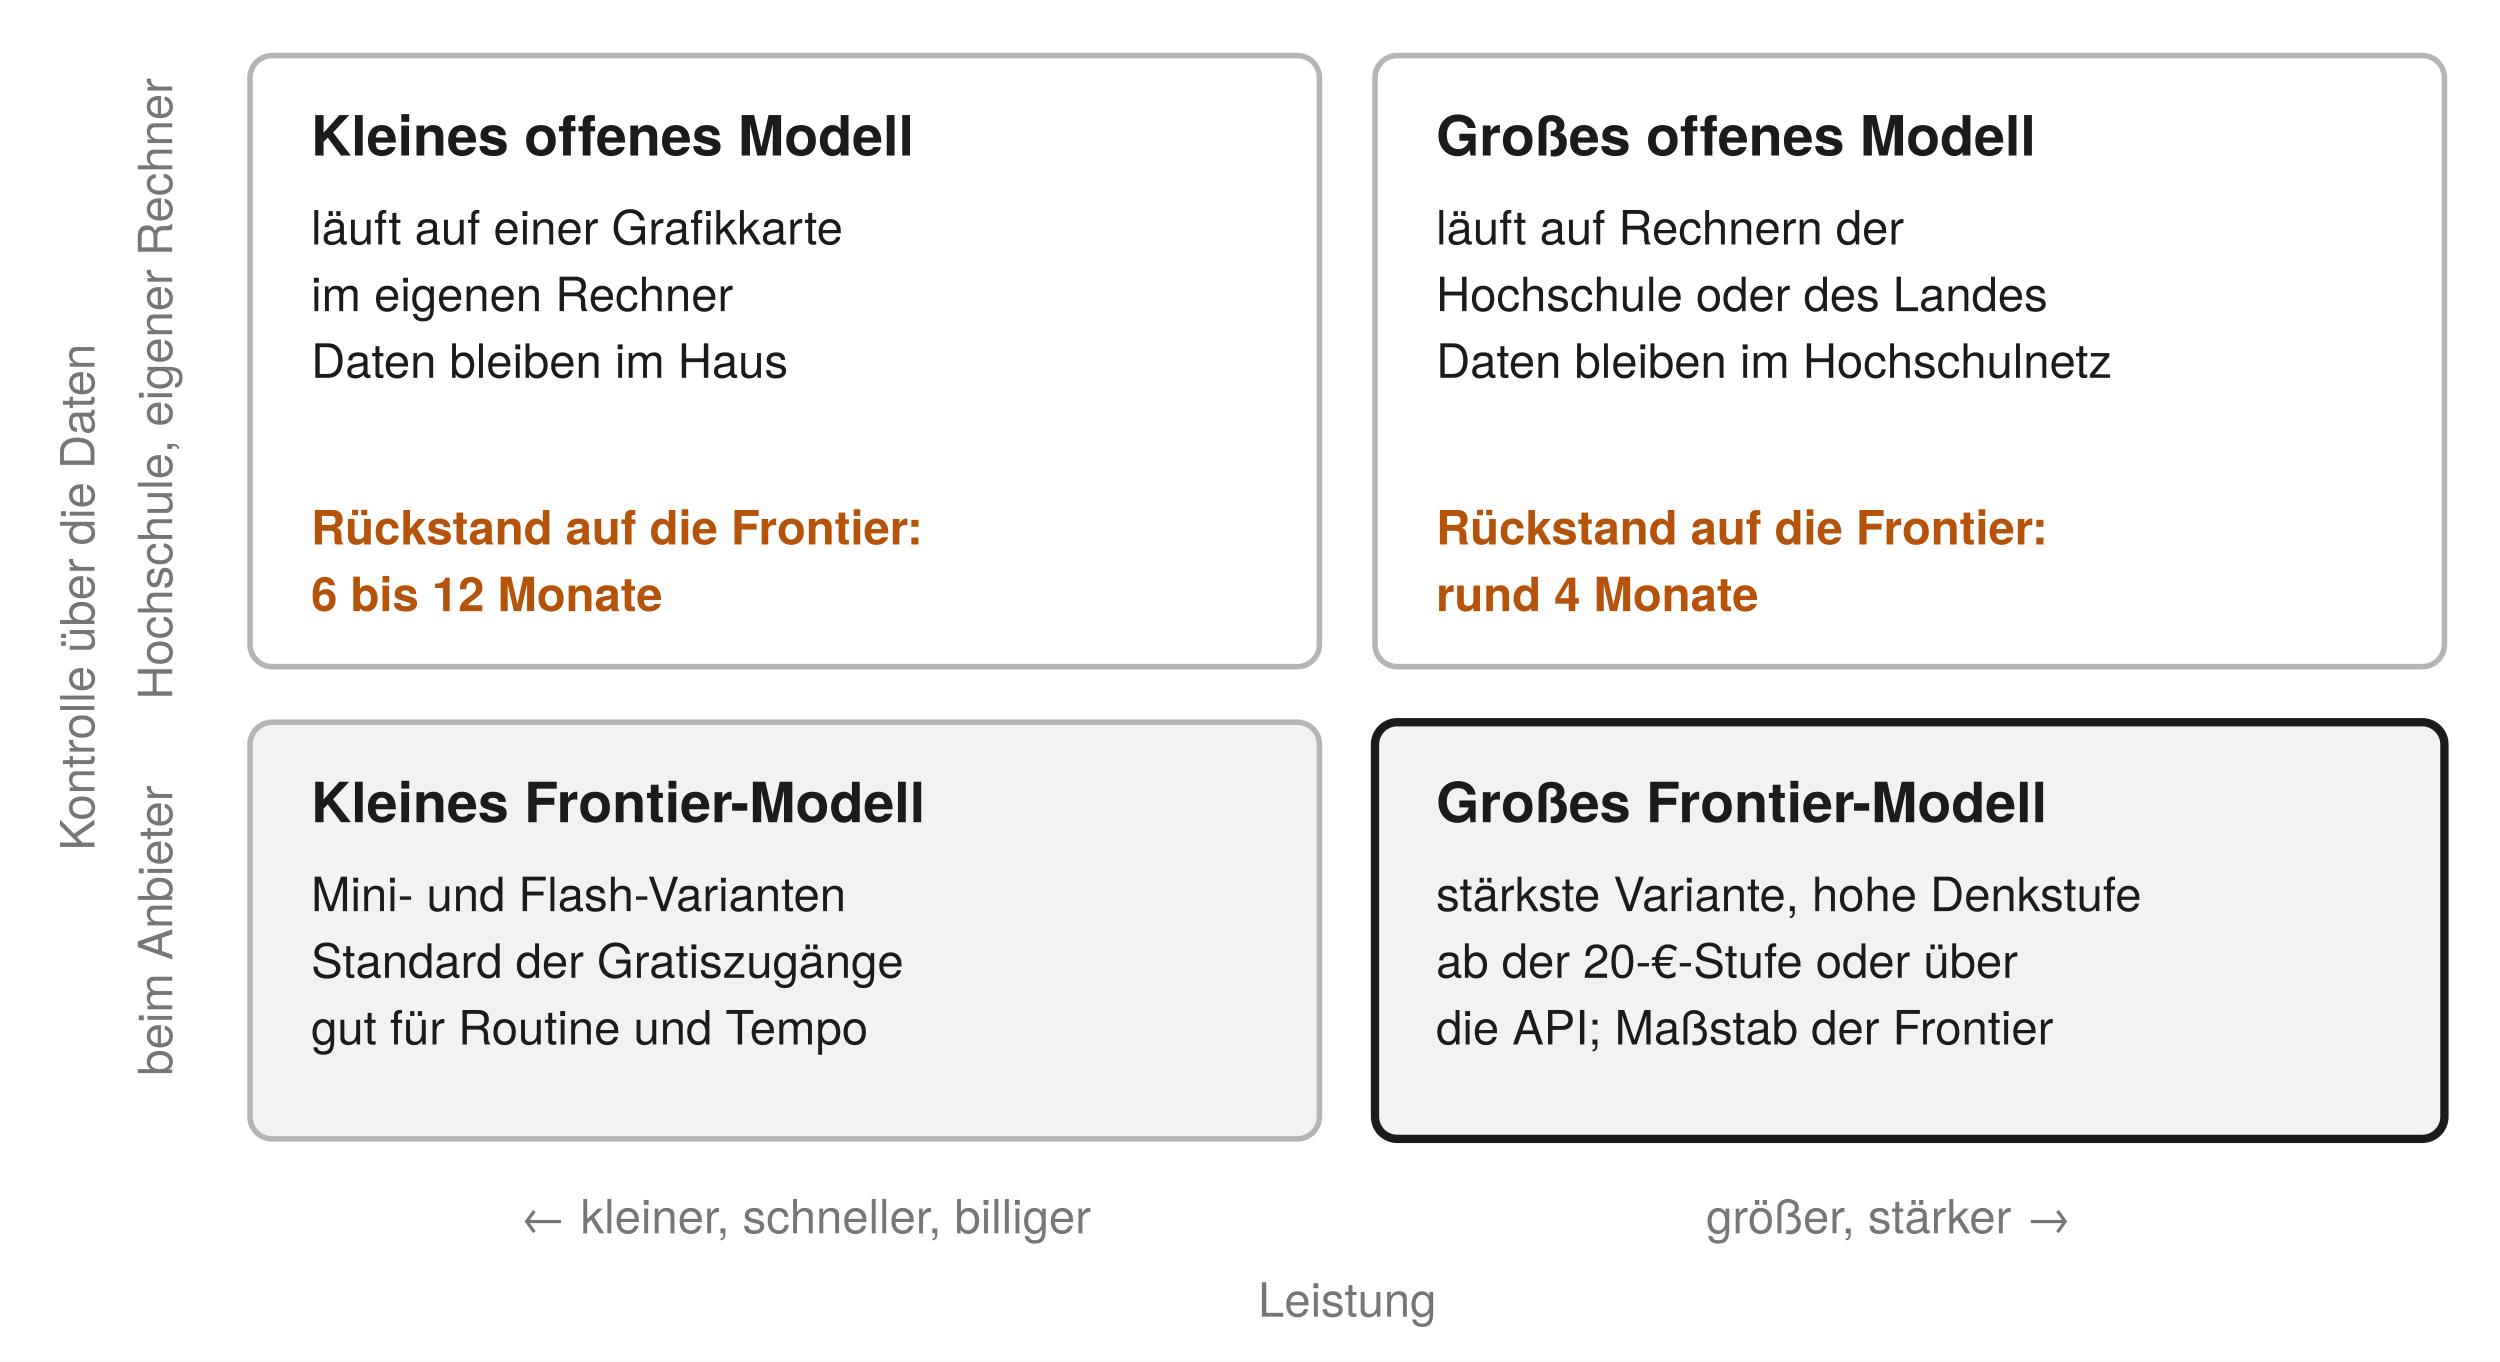
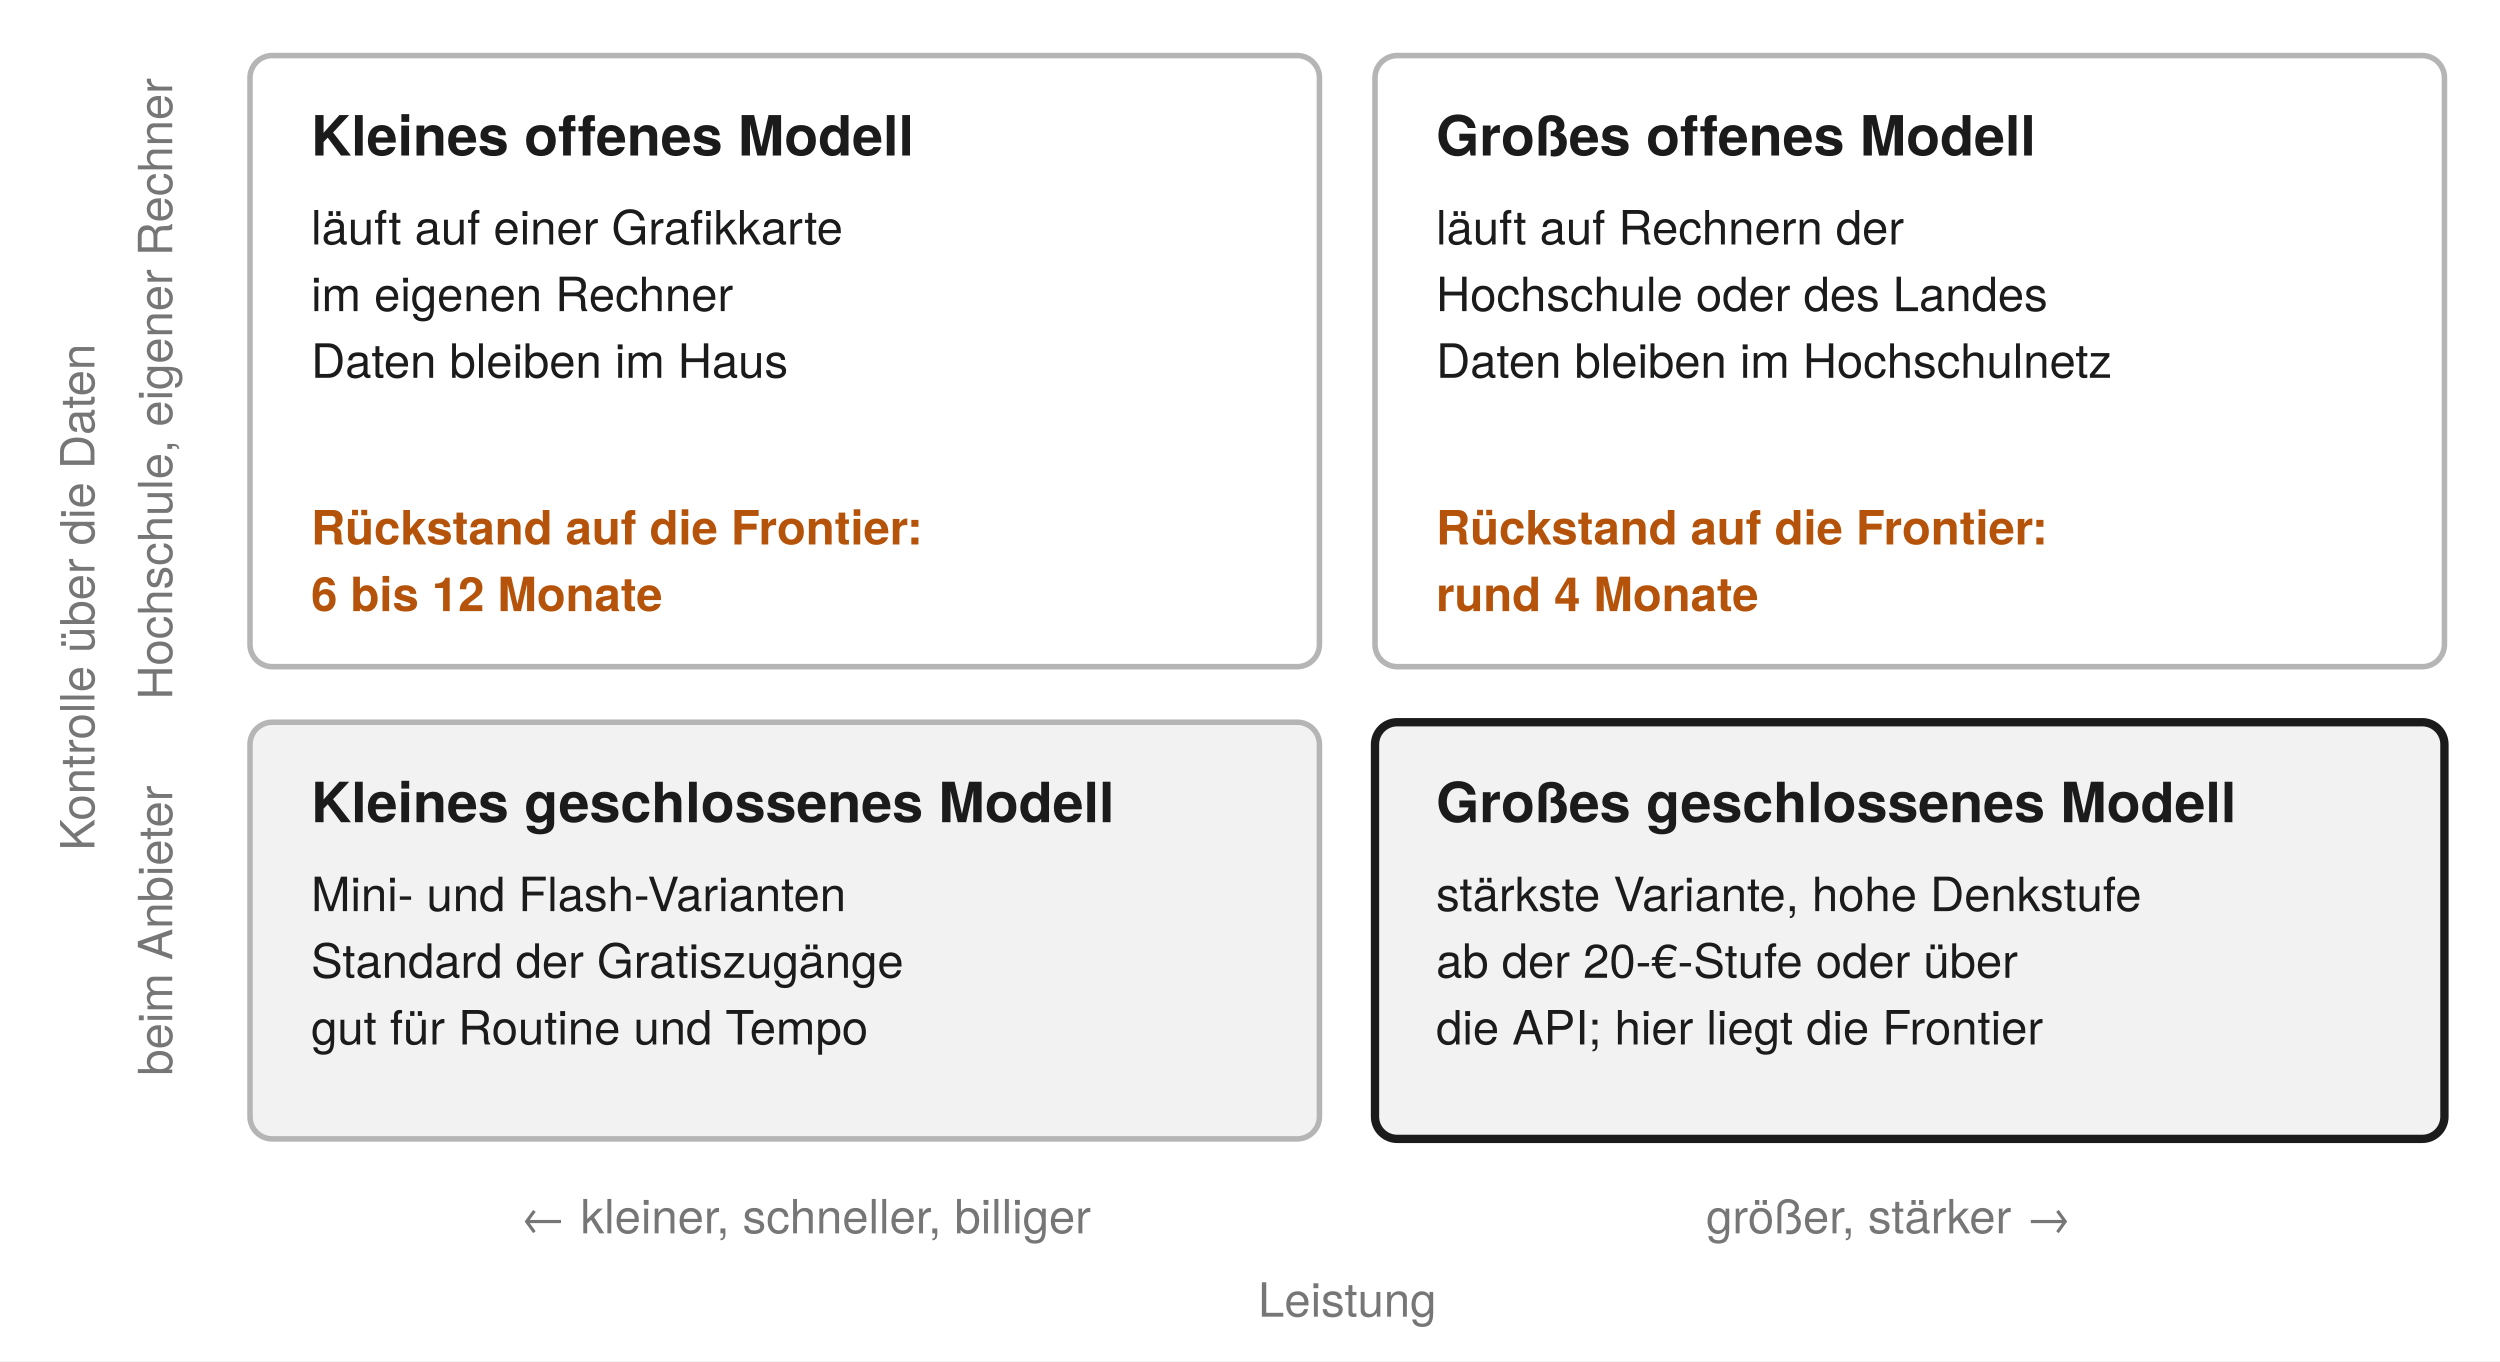
<svg xmlns="http://www.w3.org/2000/svg" width="900" height="490" viewBox="0 0 900 490" font-family="TeX Gyre Heros, Helvetica, Arial, sans-serif" role="img" aria-labelledby="t d">
  <rect width="900" height="490" fill="#ffffff" />
  <g fill="#1b1b1b" font-size="17">
    <text transform="translate(34 215) rotate(-90)" text-anchor="middle" fill="#767676">Kontrolle über die Daten</text>
    <text transform="translate(62 140) rotate(-90)" text-anchor="middle" fill="#767676">Hochschule, eigener Rechner</text>
    <text transform="translate(62 335) rotate(-90)" text-anchor="middle" fill="#767676">beim Anbieter</text>
    <text x="485" y="474" text-anchor="middle" fill="#767676">Leistung</text>
    <text x="290" y="444" text-anchor="middle" fill="#767676">← kleiner, schneller, billiger</text>
    <text x="680" y="444" text-anchor="middle" fill="#767676">größer, stärker →</text>
    <rect x="90" y="20" width="385" height="220" rx="8" fill="#ffffff" stroke="#b5b5b5" stroke-width="2" />
    <rect x="495" y="20" width="385" height="220" rx="8" fill="#ffffff" stroke="#b5b5b5" stroke-width="2" />
    <rect x="90" y="260" width="385" height="150" rx="8" fill="#f2f2f2" stroke="#b5b5b5" stroke-width="2" />
    <rect x="495" y="260" width="385" height="150" rx="8" fill="#f2f2f2" stroke="#1b1b1b" stroke-width="3" />
    <g font-size="20" font-weight="bold">
      <text x="112" y="56">Kleines offenes Modell</text>
      <text x="517" y="56">Großes offenes Modell</text>
-       <text x="112" y="296">Kleines Frontier-Modell</text>
-       <text x="517" y="296">Großes Frontier-Modell</text>
+       <text x="112" y="296">Kleines geschlossenes Modell</text>
+       <text x="517" y="296">Großes geschlossenes Modell</text>
    </g>
    <text x="112" y="88">läuft auf einer Grafikkarte</text>
    <text x="112" y="112">im eigenen Rechner</text>
    <text x="112" y="136">Daten bleiben im Haus</text>
    <text x="517" y="88">läuft auf Rechnern der</text>
    <text x="517" y="112">Hochschule oder des Landes</text>
    <text x="517" y="136">Daten bleiben im Hochschulnetz</text>
    <text x="112" y="328">Mini- und Flash-Varianten</text>
    <text x="112" y="352">Standard der Gratiszugänge</text>
    <text x="112" y="376">gut für Routine und Tempo</text>
    <text x="517" y="328">stärkste Variante, hohe Denkstufe</text>
    <text x="517" y="352">ab der 20-€-Stufe oder über</text>
-     <text x="517" y="376">die API; Maßstab der Frontier</text>
+     <text x="517" y="376">die API; hier liegt die Frontier</text>
    <g fill="#b45309" font-weight="bold">
      <text x="112" y="196">Rückstand auf die Frontier:</text>
      <text x="112" y="220">6 bis 12 Monate</text>
      <text x="517" y="196">Rückstand auf die Frontier:</text>
      <text x="517" y="220">rund 4 Monate</text>
    </g>
  </g>
</svg>
